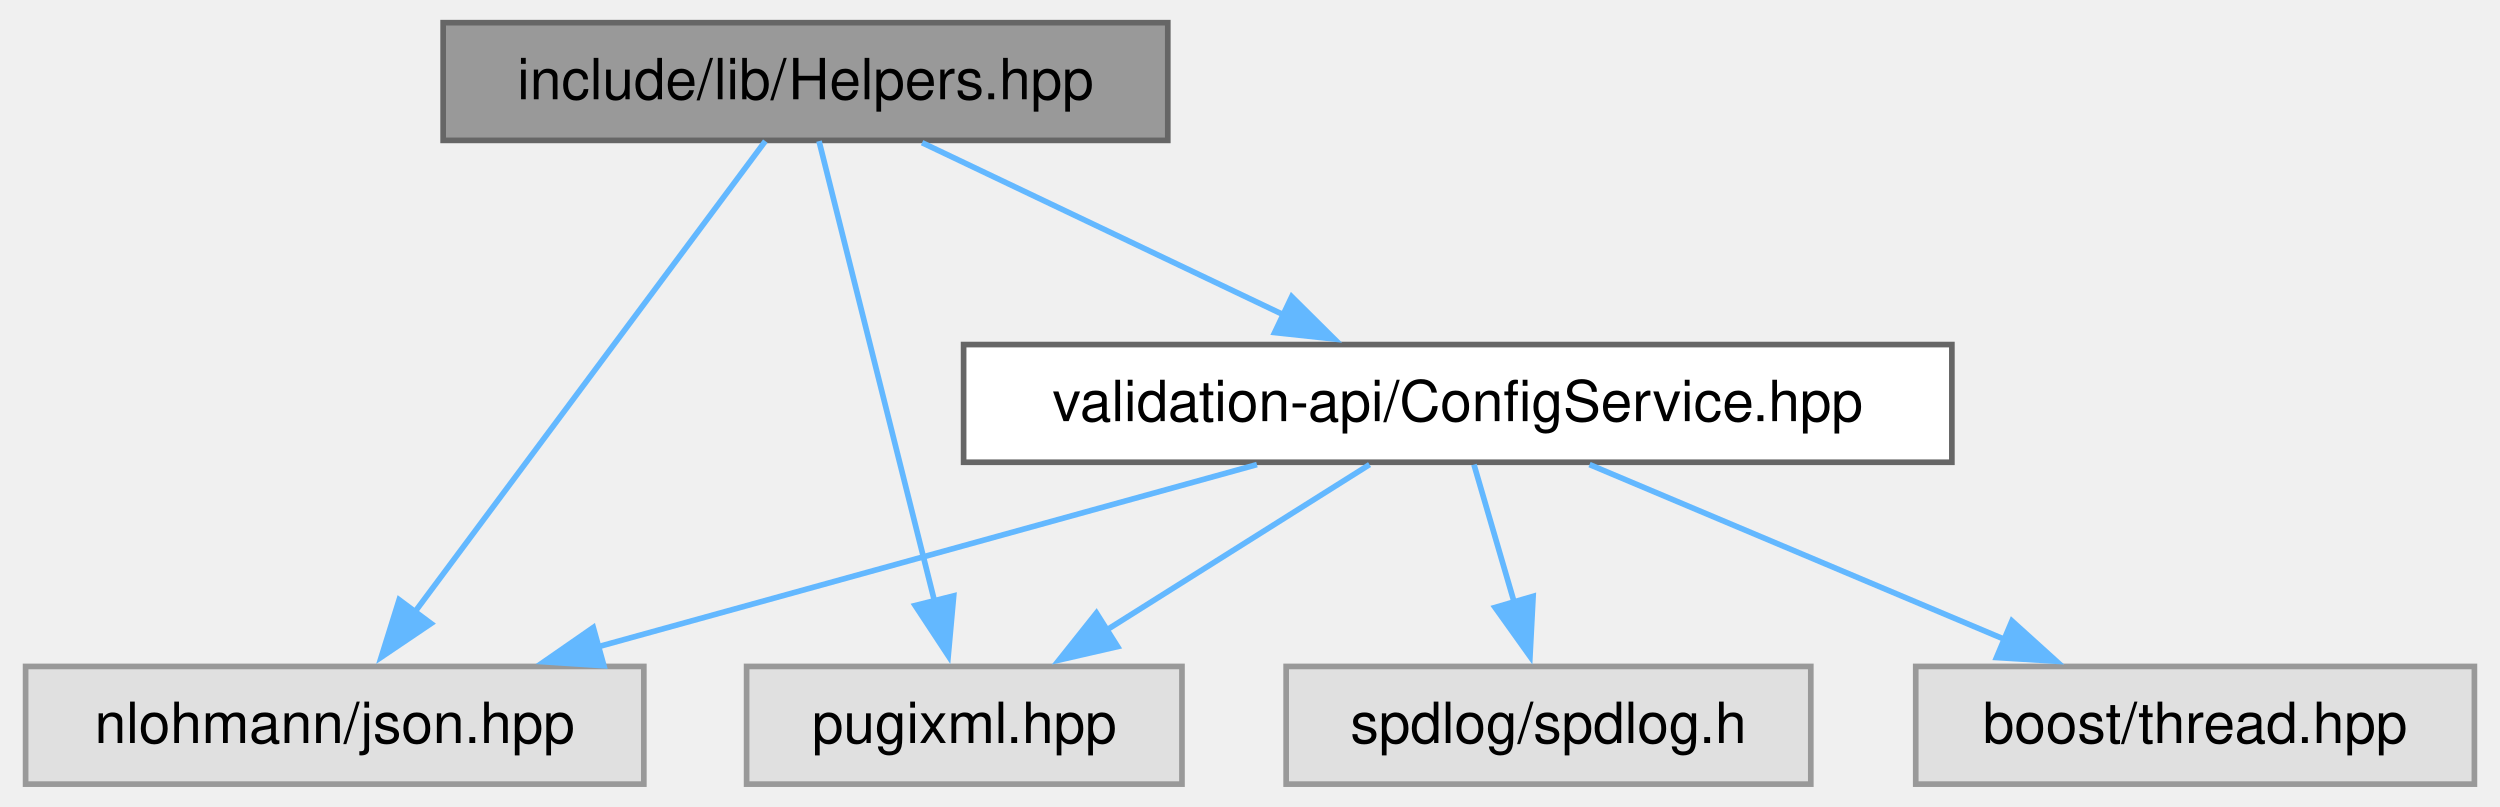
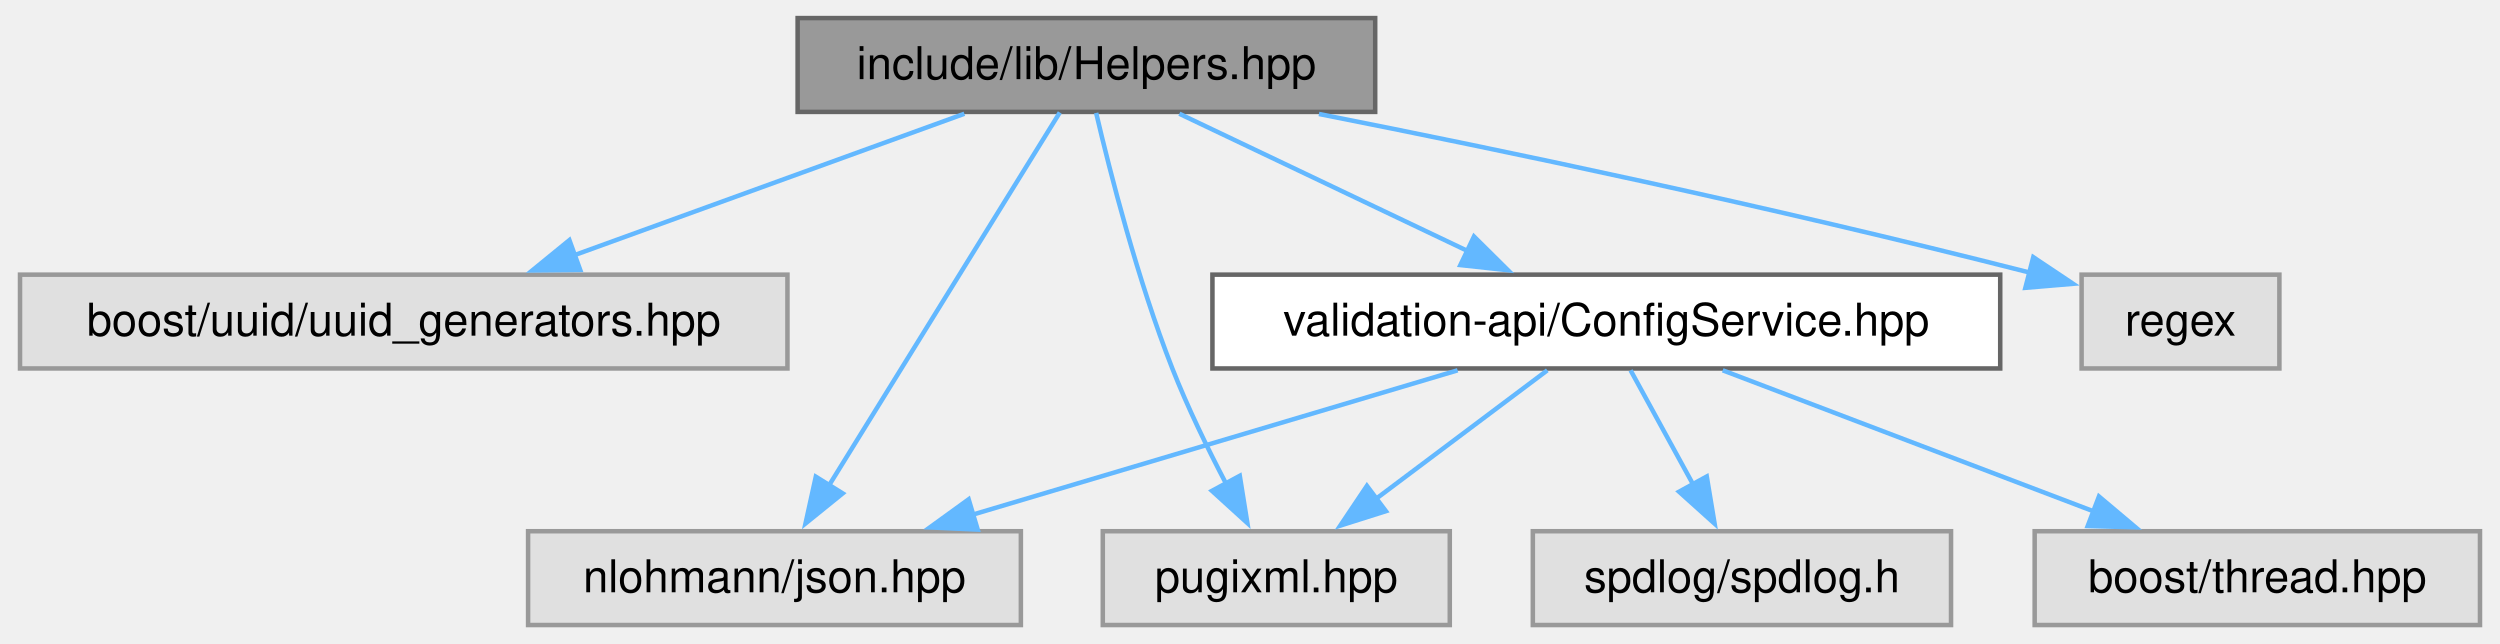
- <svg xmlns="http://www.w3.org/2000/svg" xmlns:xlink="http://www.w3.org/1999/xlink" width="440pt" height="142pt" viewBox="0.00 0.00 439.75 142.25">
+ <svg xmlns="http://www.w3.org/2000/svg" xmlns:xlink="http://www.w3.org/1999/xlink" width="552pt" height="142pt" viewBox="0.00 0.00 552.12 142.25">
  <g id="graph0" class="graph" transform="scale(1 1) rotate(0) translate(4 138.25)">
    <g id="Node000001" class="node">
      <g id="a_Node000001">
        <a xlink:title=" ">
-           <polygon fill="#999999" stroke="#666666" points="201.38,-134.25 73.62,-134.25 73.62,-113.5 201.38,-113.5 201.38,-134.25" />
-           <text text-anchor="middle" x="137.5" y="-120.75" font-family="Helvetica,sans-Serif" font-size="10.00">include/lib/Helpers.hpp</text>
+           <polygon fill="#999999" stroke="#666666" points="299.75,-134.25 172,-134.25 172,-113.5 299.75,-113.5 299.75,-134.25" />
+           <text text-anchor="middle" x="235.88" y="-120.75" font-family="Helvetica,sans-Serif" font-size="10.00">include/lib/Helpers.hpp</text>
        </a>
      </g>
    </g>
    <g id="Node000002" class="node">
      <g id="a_Node000002">
        <a xlink:title=" ">
-           <polygon fill="#e0e0e0" stroke="#999999" points="109,-20.75 0,-20.75 0,0 109,0 109,-20.75" />
-           <text text-anchor="middle" x="54.5" y="-7.25" font-family="Helvetica,sans-Serif" font-size="10.00">nlohmann/json.hpp</text>
+           <polygon fill="#e0e0e0" stroke="#999999" points="169.75,-77.5 0,-77.5 0,-56.75 169.75,-56.75 169.75,-77.5" />
+           <text text-anchor="middle" x="84.88" y="-64" font-family="Helvetica,sans-Serif" font-size="10.00">boost/uuid/uuid_generators.hpp</text>
        </a>
      </g>
    </g>
    <g id="edge1_Node000001_Node000002" class="edge">
      <g id="a_edge1_Node000001_Node000002">
        <a xlink:title=" ">
-           <path fill="none" stroke="#63b8ff" d="M130.42,-113.37C116.77,-95.03 86.57,-54.45 68.64,-30.37" />
-           <polygon fill="#63b8ff" stroke="#63b8ff" points="71.48,-28.32 62.7,-22.39 65.86,-32.5 71.48,-28.32" />
+           <path fill="none" stroke="#63b8ff" d="M208.88,-113.09C184.8,-104.36 149.3,-91.48 122.45,-81.75" />
+           <polygon fill="#63b8ff" stroke="#63b8ff" points="123.91,-78.55 113.31,-78.44 121.52,-85.14 123.91,-78.55" />
        </a>
      </g>
    </g>
    <g id="Node000003" class="node">
      <g id="a_Node000003">
        <a xlink:title=" ">
-           <polygon fill="#e0e0e0" stroke="#999999" points="203.88,-20.75 127.12,-20.75 127.12,0 203.88,0 203.88,-20.75" />
-           <text text-anchor="middle" x="165.5" y="-7.25" font-family="Helvetica,sans-Serif" font-size="10.00">pugixml.hpp</text>
+           <polygon fill="#e0e0e0" stroke="#999999" points="221.38,-20.75 112.38,-20.75 112.38,0 221.38,0 221.38,-20.75" />
+           <text text-anchor="middle" x="166.88" y="-7.25" font-family="Helvetica,sans-Serif" font-size="10.00">nlohmann/json.hpp</text>
        </a>
      </g>
    </g>
    <g id="edge2_Node000001_Node000003" class="edge">
      <g id="a_edge2_Node000001_Node000003">
        <a xlink:title=" ">
-           <path fill="none" stroke="#63b8ff" d="M139.89,-113.37C144.37,-95.52 154.14,-56.61 160.23,-32.34" />
-           <polygon fill="#63b8ff" stroke="#63b8ff" points="163.63,-33.19 162.67,-22.64 156.84,-31.49 163.63,-33.19" />
+           <path fill="none" stroke="#63b8ff" d="M229.99,-113.37C218.69,-95.11 193.76,-54.81 178.83,-30.7" />
+           <polygon fill="#63b8ff" stroke="#63b8ff" points="181.97,-29.12 173.74,-22.46 176.02,-32.81 181.97,-29.12" />
        </a>
      </g>
    </g>
    <g id="Node000004" class="node">
      <g id="a_Node000004">
-         <a xlink:href="ConfigService_8hpp.html" target="_top" xlink:title=" ">
-           <polygon fill="white" stroke="#666666" points="339.62,-77.5 165.38,-77.5 165.38,-56.75 339.62,-56.75 339.62,-77.5" />
-           <text text-anchor="middle" x="252.5" y="-64" font-family="Helvetica,sans-Serif" font-size="10.00">validation-api/ConfigService.hpp</text>
+         <a xlink:title=" ">
+           <polygon fill="#e0e0e0" stroke="#999999" points="316.25,-20.75 239.5,-20.75 239.5,0 316.25,0 316.25,-20.75" />
+           <text text-anchor="middle" x="277.88" y="-7.25" font-family="Helvetica,sans-Serif" font-size="10.00">pugixml.hpp</text>
        </a>
      </g>
    </g>
    <g id="edge3_Node000001_Node000004" class="edge">
      <g id="a_edge3_Node000001_Node000004">
        <a xlink:title=" ">
-           <path fill="none" stroke="#63b8ff" d="M158.06,-113.09C175.8,-104.64 201.68,-92.32 221.87,-82.71" />
-           <polygon fill="#63b8ff" stroke="#63b8ff" points="223.23,-85.94 230.75,-78.48 220.22,-79.62 223.23,-85.94" />
-         </a>
-       </g>
-     </g>
-     <g id="edge6_Node000004_Node000002" class="edge">
-       <g id="a_edge6_Node000004_Node000002">
-         <a xlink:title=" ">
-           <path fill="none" stroke="#63b8ff" d="M217.1,-56.34C184.68,-47.37 136.48,-34.04 100.97,-24.23" />
-           <polygon fill="#63b8ff" stroke="#63b8ff" points="101.96,-20.87 91.38,-21.57 100.09,-27.61 101.96,-20.87" />
-         </a>
-       </g>
-     </g>
-     <g id="edge7_Node000004_Node000003" class="edge">
-       <g id="a_edge7_Node000004_Node000003">
-         <a xlink:title=" ">
-           <path fill="none" stroke="#63b8ff" d="M236.95,-56.34C224.08,-48.24 205.56,-36.58 190.59,-27.17" />
-           <polygon fill="#63b8ff" stroke="#63b8ff" points="192.53,-24.25 182.2,-21.88 188.8,-30.17 192.53,-24.25" />
+           <path fill="none" stroke="#63b8ff" d="M238.03,-113.27C241.09,-100.23 247.19,-76.32 254.88,-56.75 258.26,-48.15 262.72,-38.99 266.81,-31.18" />
+           <polygon fill="#63b8ff" stroke="#63b8ff" points="269.8,-33.01 271.48,-22.55 263.64,-29.68 269.8,-33.01" />
        </a>
      </g>
    </g>
    <g id="Node000005" class="node">
      <g id="a_Node000005">
        <a xlink:title=" ">
-           <polygon fill="#e0e0e0" stroke="#999999" points="314.75,-20.75 222.25,-20.75 222.25,0 314.75,0 314.75,-20.75" />
-           <text text-anchor="middle" x="268.5" y="-7.25" font-family="Helvetica,sans-Serif" font-size="10.00">spdlog/spdlog.h</text>
+           <polygon fill="#e0e0e0" stroke="#999999" points="499.75,-77.5 456,-77.5 456,-56.75 499.75,-56.75 499.75,-77.5" />
+           <text text-anchor="middle" x="477.88" y="-64" font-family="Helvetica,sans-Serif" font-size="10.00">regex</text>
        </a>
      </g>
    </g>
-     <g id="edge4_Node000004_Node000005" class="edge">
-       <g id="a_edge4_Node000004_Node000005">
+     <g id="edge4_Node000001_Node000005" class="edge">
+       <g id="a_edge4_Node000001_Node000005">
        <a xlink:title=" ">
-           <path fill="none" stroke="#63b8ff" d="M255.36,-56.34C257.34,-49.56 260.05,-40.3 262.49,-31.94" />
-           <polygon fill="#63b8ff" stroke="#63b8ff" points="265.79,-33.11 265.24,-22.53 259.08,-31.15 265.79,-33.11" />
+           <path fill="none" stroke="#63b8ff" d="M287.31,-113.04C327.7,-105.04 385.55,-92.98 444.56,-77.95" />
+           <polygon fill="#63b8ff" stroke="#63b8ff" points="445.31,-81.37 454.12,-75.48 443.56,-74.59 445.31,-81.37" />
        </a>
      </g>
    </g>
    <g id="Node000006" class="node">
      <g id="a_Node000006">
-         <a xlink:title=" ">
-           <polygon fill="#e0e0e0" stroke="#999999" points="431.75,-20.75 333.25,-20.75 333.25,0 431.75,0 431.75,-20.75" />
-           <text text-anchor="middle" x="382.5" y="-7.25" font-family="Helvetica,sans-Serif" font-size="10.00">boost/thread.hpp</text>
+         <a xlink:href="ConfigService_8hpp.html" target="_top" xlink:title=" ">
+           <polygon fill="white" stroke="#666666" points="438,-77.5 263.75,-77.5 263.75,-56.75 438,-56.75 438,-77.5" />
+           <text text-anchor="middle" x="350.88" y="-64" font-family="Helvetica,sans-Serif" font-size="10.00">validation-api/ConfigService.hpp</text>
        </a>
      </g>
    </g>
-     <g id="edge5_Node000004_Node000006" class="edge">
-       <g id="a_edge5_Node000004_Node000006">
+     <g id="edge5_Node000001_Node000006" class="edge">
+       <g id="a_edge5_Node000001_Node000006">
        <a xlink:title=" ">
-           <path fill="none" stroke="#63b8ff" d="M275.74,-56.34C296.17,-47.73 326.14,-35.11 349.13,-25.43" />
-           <polygon fill="#63b8ff" stroke="#63b8ff" points="350.21,-28.77 358.06,-21.67 347.49,-22.32 350.21,-28.77" />
+           <path fill="none" stroke="#63b8ff" d="M256.43,-113.09C274.18,-104.64 300.06,-92.32 320.24,-82.71" />
+           <polygon fill="#63b8ff" stroke="#63b8ff" points="321.6,-85.94 329.13,-78.48 318.59,-79.62 321.6,-85.94" />
+         </a>
+       </g>
+     </g>
+     <g id="edge8_Node000006_Node000003" class="edge">
+       <g id="a_edge8_Node000006_Node000003">
+         <a xlink:title=" ">
+           <path fill="none" stroke="#63b8ff" d="M317.98,-56.34C287.98,-47.41 243.45,-34.16 210.49,-24.35" />
+           <polygon fill="#63b8ff" stroke="#63b8ff" points="211.83,-21.1 201.25,-21.6 209.83,-27.81 211.83,-21.1" />
+         </a>
+       </g>
+     </g>
+     <g id="edge9_Node000006_Node000004" class="edge">
+       <g id="a_edge9_Node000006_Node000004">
+         <a xlink:title=" ">
+           <path fill="none" stroke="#63b8ff" d="M337.82,-56.34C327.24,-48.4 312.08,-37.03 299.66,-27.71" />
+           <polygon fill="#63b8ff" stroke="#63b8ff" points="302.12,-25.19 292.02,-21.99 297.92,-30.79 302.12,-25.19" />
+         </a>
+       </g>
+     </g>
+     <g id="Node000007" class="node">
+       <g id="a_Node000007">
+         <a xlink:title=" ">
+           <polygon fill="#e0e0e0" stroke="#999999" points="427.12,-20.75 334.62,-20.75 334.62,0 427.12,0 427.12,-20.75" />
+           <text text-anchor="middle" x="380.88" y="-7.25" font-family="Helvetica,sans-Serif" font-size="10.00">spdlog/spdlog.h</text>
+         </a>
+       </g>
+     </g>
+     <g id="edge6_Node000006_Node000007" class="edge">
+       <g id="a_edge6_Node000006_Node000007">
+         <a xlink:title=" ">
+           <path fill="none" stroke="#63b8ff" d="M356.24,-56.34C360.08,-49.33 365.38,-39.66 370.08,-31.08" />
+           <polygon fill="#63b8ff" stroke="#63b8ff" points="373.09,-32.86 374.83,-22.41 366.96,-29.49 373.09,-32.86" />
+         </a>
+       </g>
+     </g>
+     <g id="Node000008" class="node">
+       <g id="a_Node000008">
+         <a xlink:title=" ">
+           <polygon fill="#e0e0e0" stroke="#999999" points="544.12,-20.75 445.62,-20.75 445.62,0 544.12,0 544.12,-20.75" />
+           <text text-anchor="middle" x="494.88" y="-7.25" font-family="Helvetica,sans-Serif" font-size="10.00">boost/thread.hpp</text>
+         </a>
+       </g>
+     </g>
+     <g id="edge7_Node000006_Node000008" class="edge">
+       <g id="a_edge7_Node000006_Node000008">
+         <a xlink:title=" ">
+           <path fill="none" stroke="#63b8ff" d="M376.62,-56.34C399.45,-47.66 433.05,-34.88 458.6,-25.17" />
+           <polygon fill="#63b8ff" stroke="#63b8ff" points="459.84,-28.44 467.94,-21.62 457.35,-21.9 459.84,-28.44" />
        </a>
      </g>
    </g>
  </g>
</svg>
